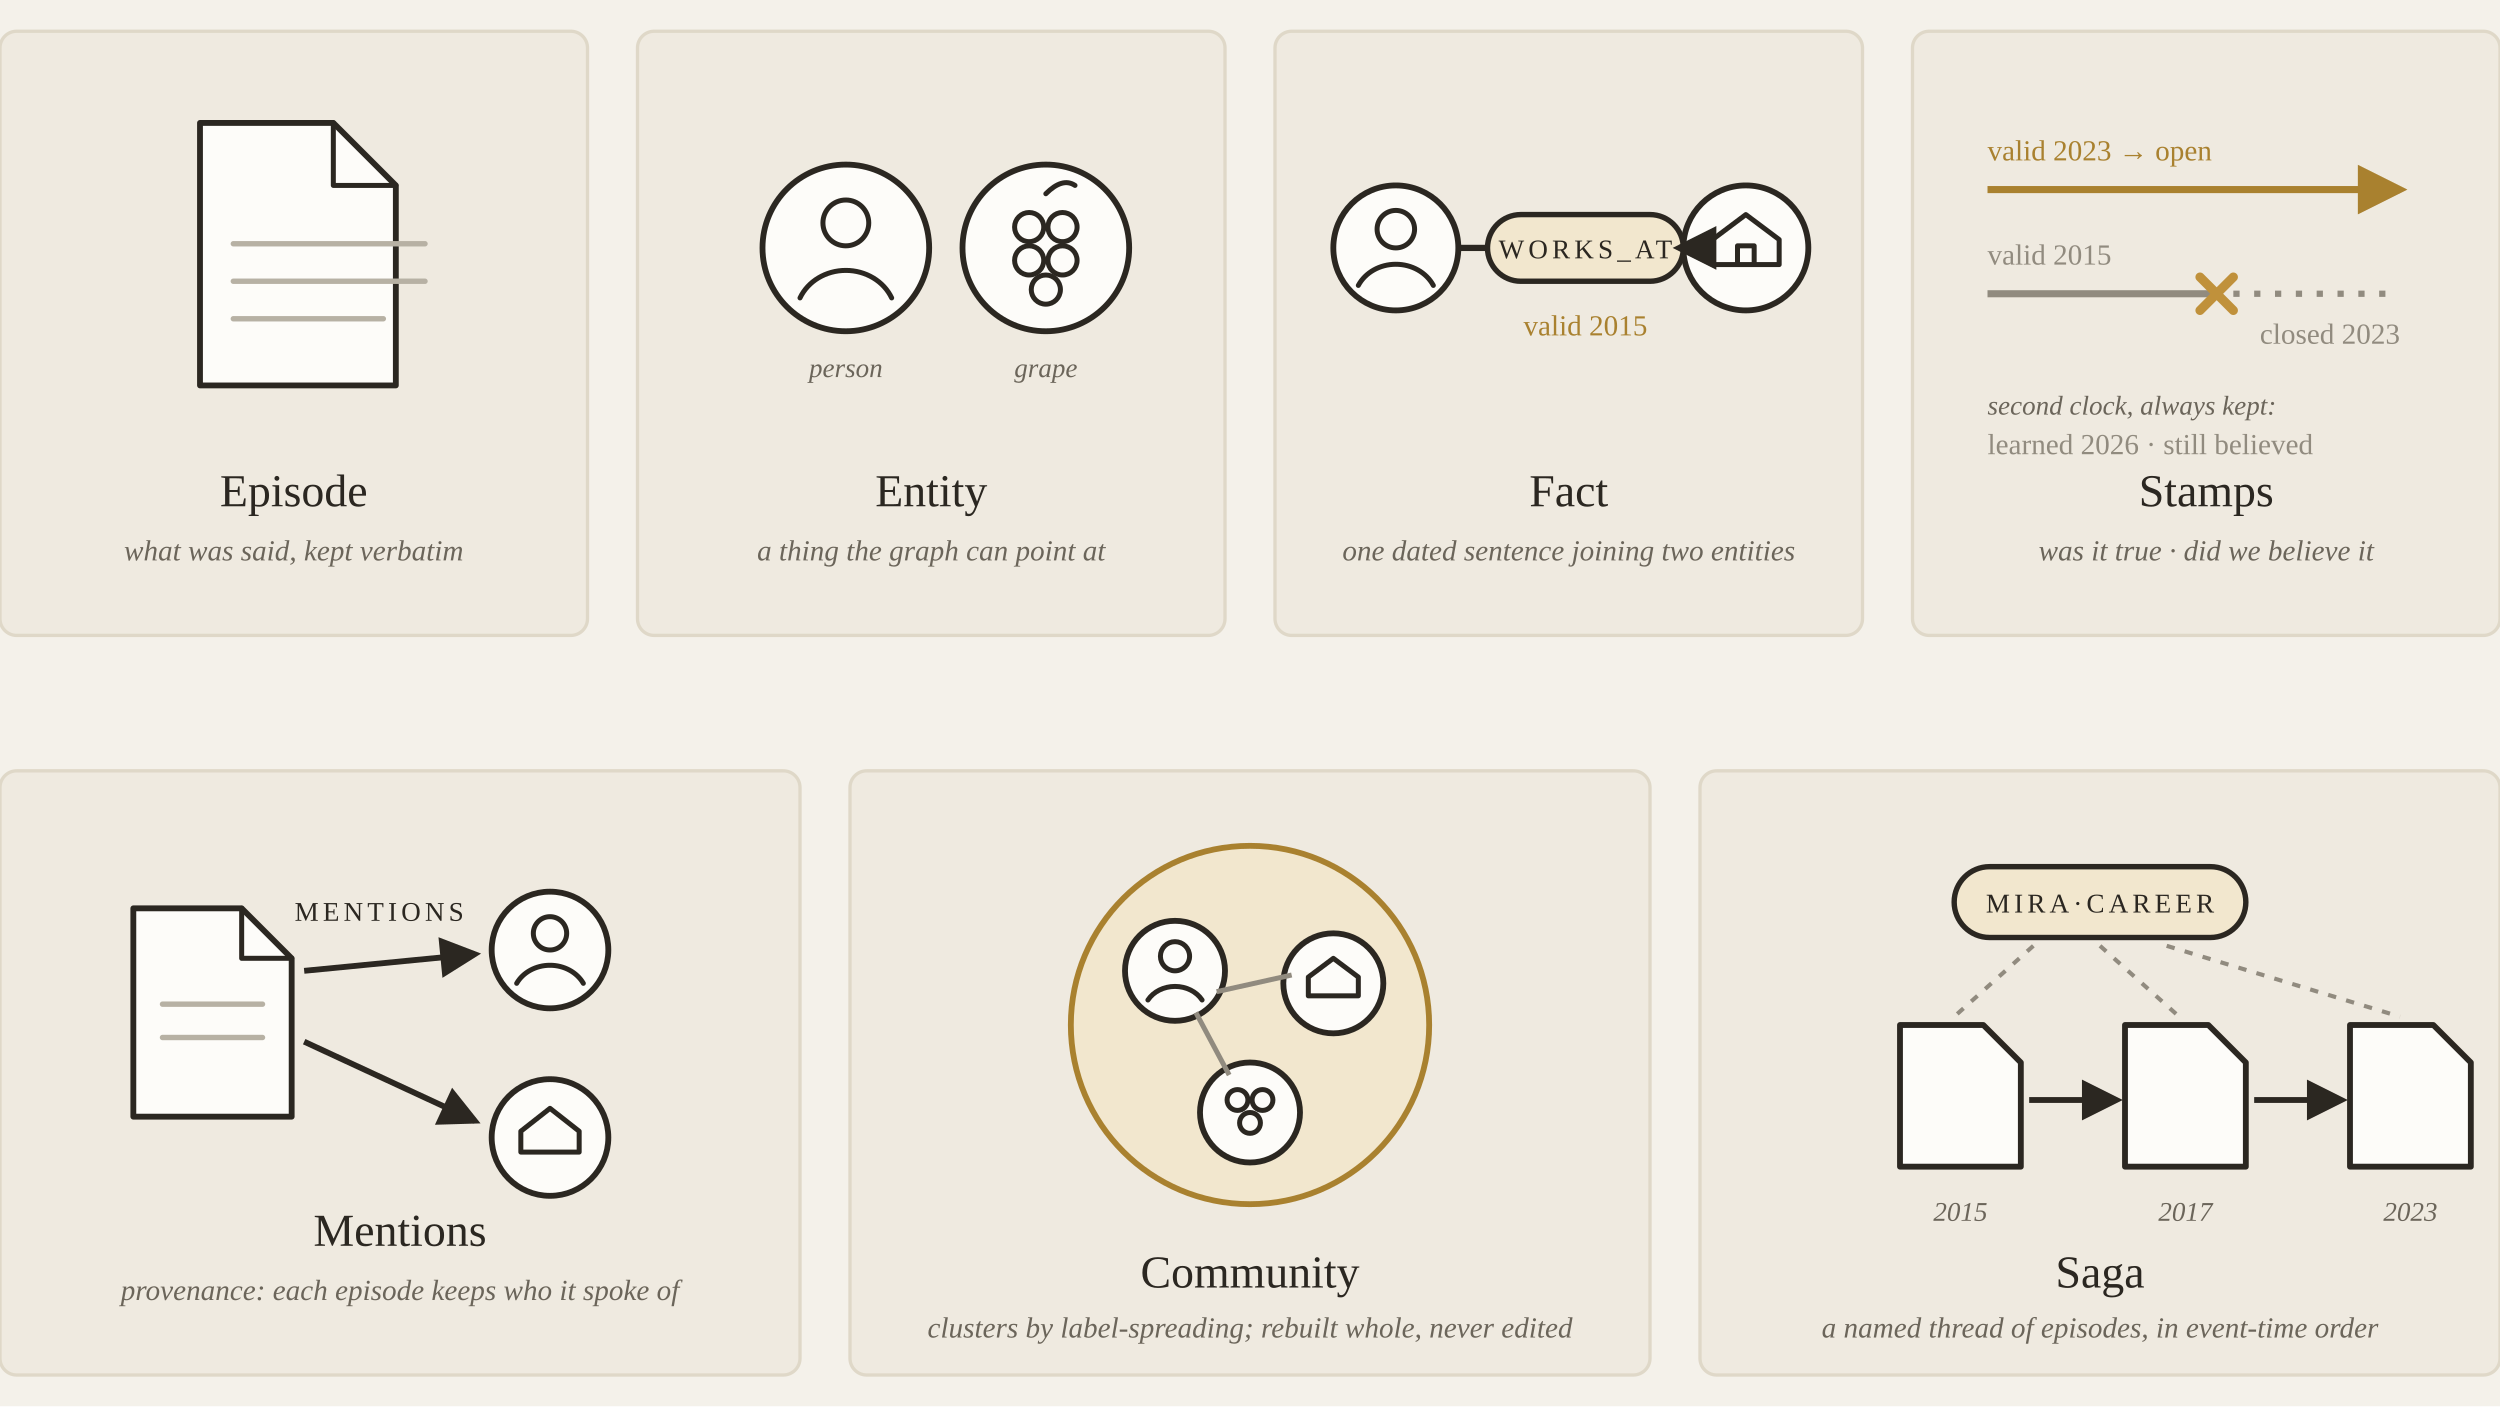
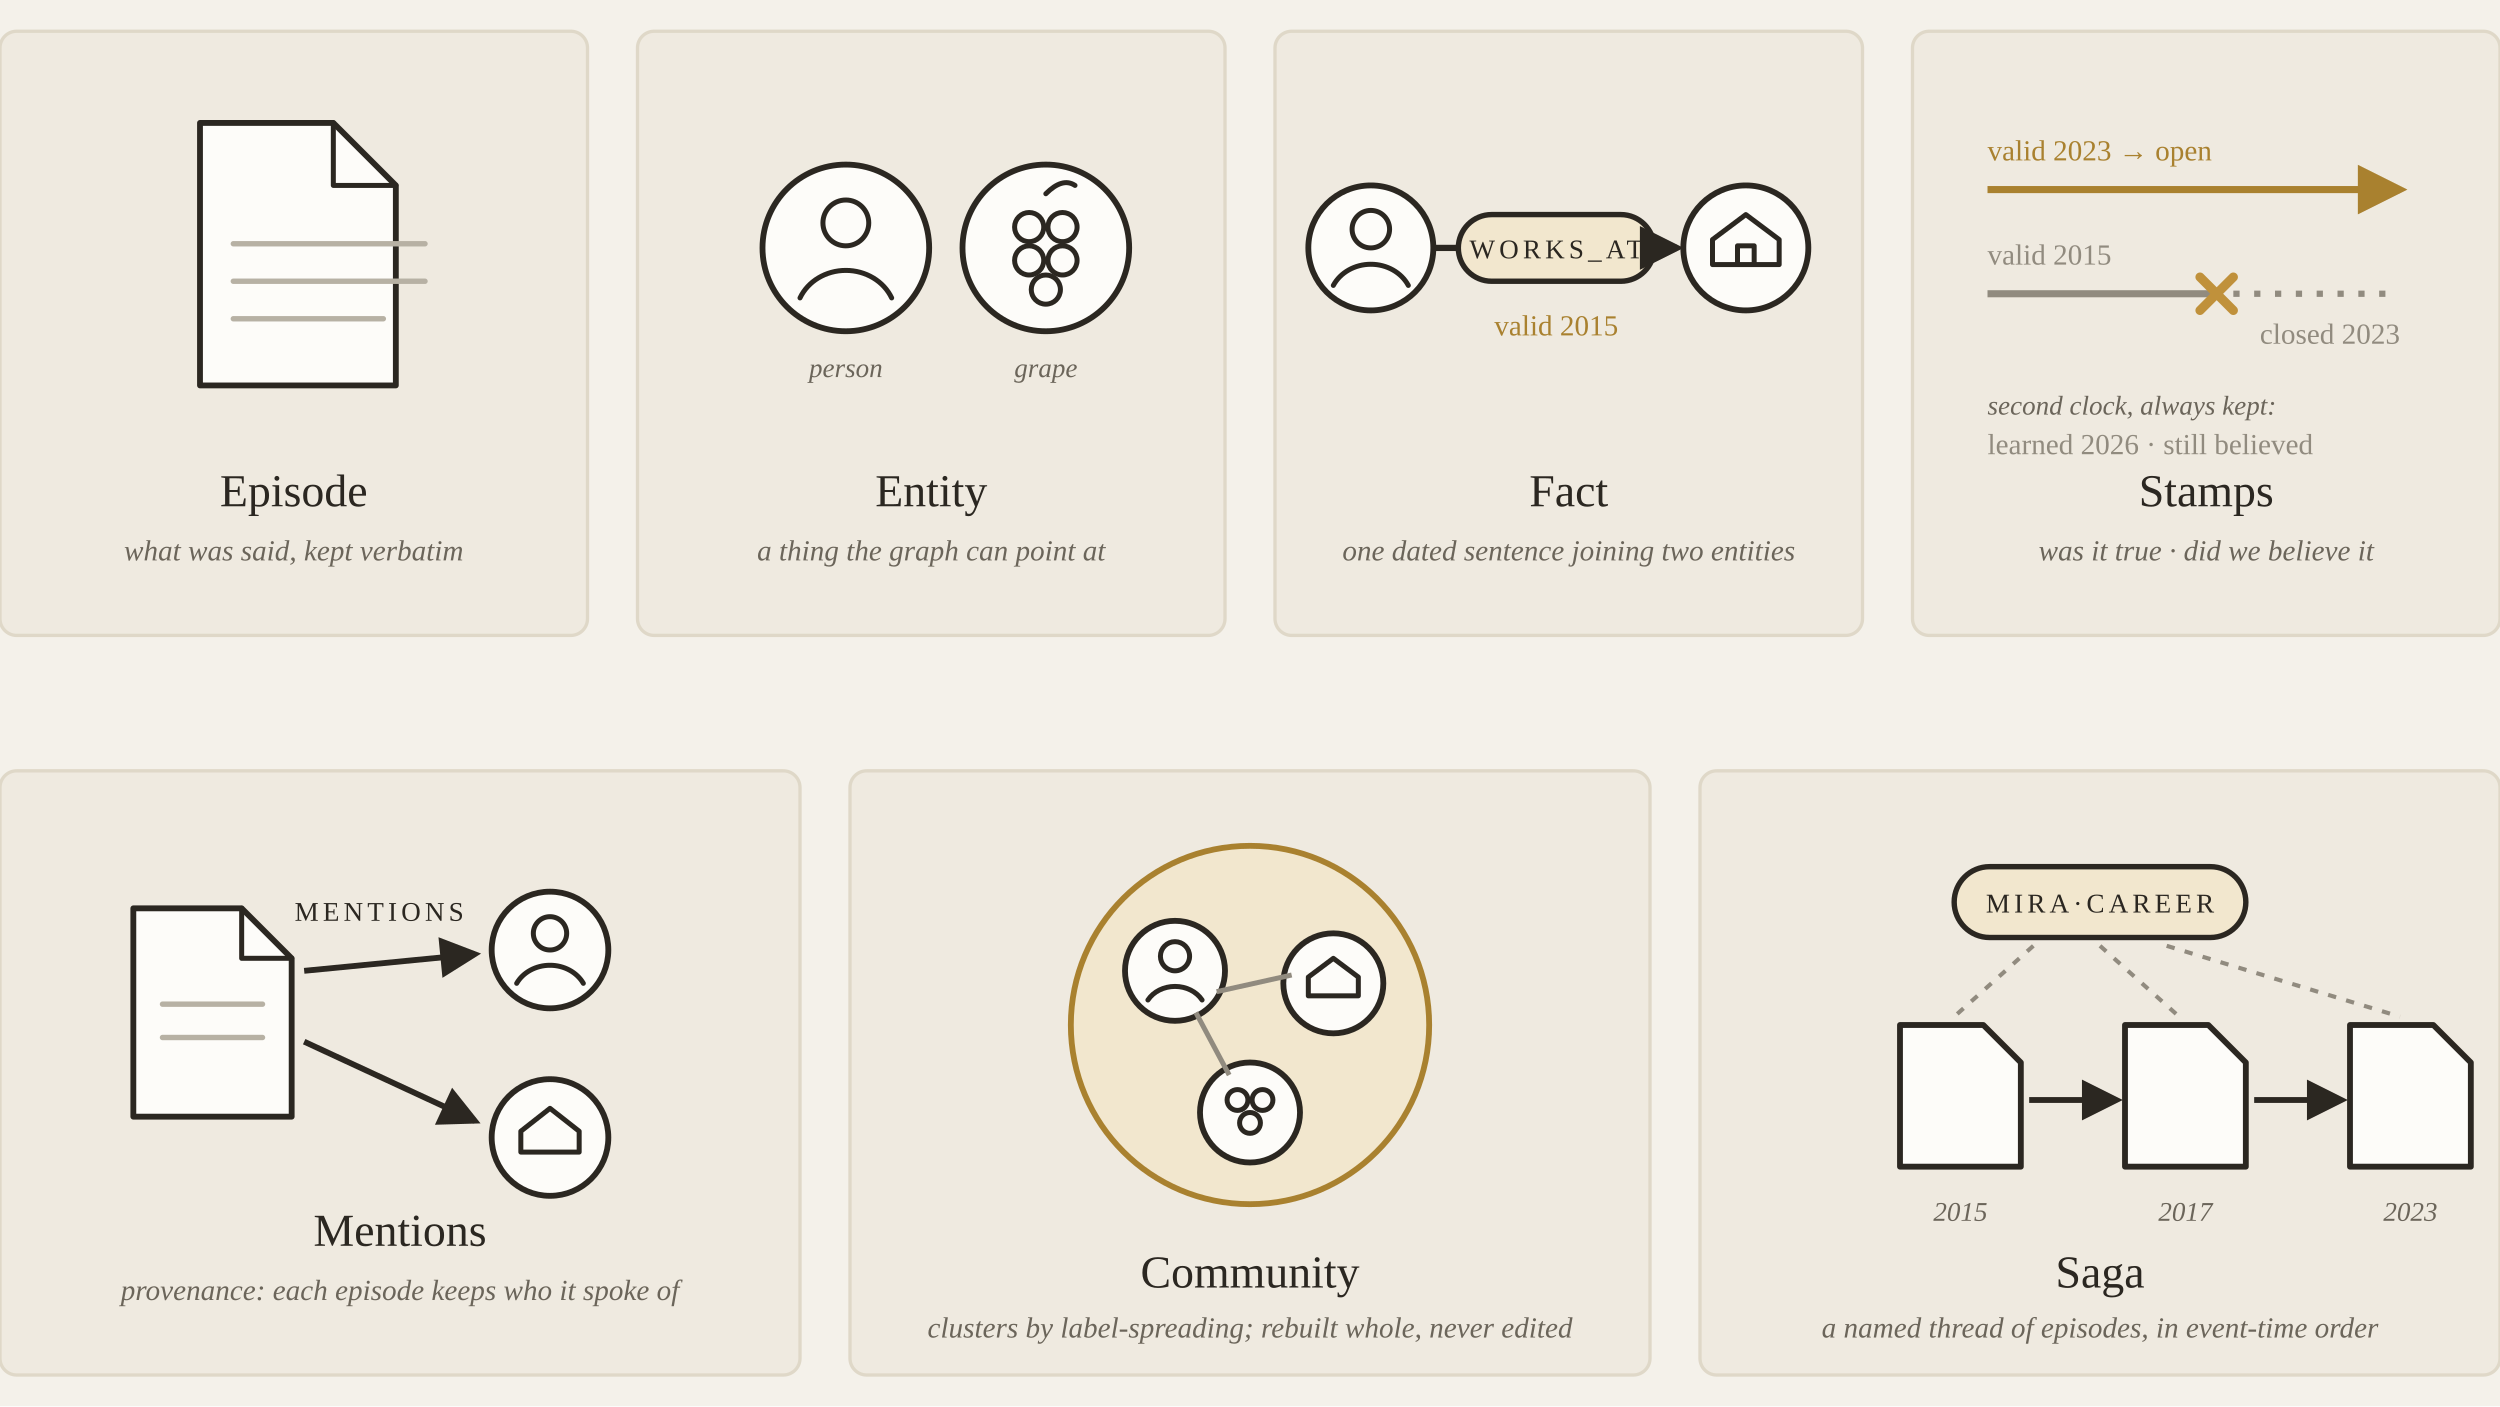
<svg xmlns="http://www.w3.org/2000/svg" id="plate1" viewBox="0 0 1200 675" role="img" aria-label="Plate I: the seven building blocks of Graphiti — episode, entity, fact edge, temporal stamps, mentions, community, saga">
  <rect x="0" y="0" width="1200" height="675" fill="#F4F1EA" />
  <defs>
    <marker id="mk1-ink" viewBox="0 0 10 10" refX="8.5" refY="5" markerWidth="7" markerHeight="7" orient="auto-start-reverse">
      <path d="M0,0 L10,5 L0,10 z" fill="#2B2721" />
    </marker>
    <marker id="mk1-gold" viewBox="0 0 10 10" refX="8.5" refY="5" markerWidth="7" markerHeight="7" orient="auto-start-reverse">
      <path d="M0,0 L10,5 L0,10 z" fill="#A9812F" />
    </marker>
    <marker id="mk1-grey" viewBox="0 0 10 10" refX="8.5" refY="5" markerWidth="7" markerHeight="7" orient="auto-start-reverse">
      <path d="M0,0 L10,5 L0,10 z" fill="#918B7F" />
    </marker>
  </defs>
  <style>
      .card { fill: #EFEAE0; stroke: #DFD8C8; stroke-width: 1.6; }
      .t-name { font-size: 22px; fill: #2B2721; }
      .t-cap { font-size: 14px; font-style: italic; fill: #6B655A; }
      .t-lab { font-size: 13px; fill: #6B655A; font-style: italic; }
      .t-pill { font-size: 13px; letter-spacing: 2px; fill: #2B2721; }
      .t-date-g { font-size: 14px; fill: #A9812F; }
      .t-date-x { font-size: 14px; fill: #918B7F; }
      .ring { fill: #FDFCF9; stroke: #2B2721; stroke-width: 2.8; }
      .glyph { stroke: #2B2721; stroke-width: 2.4; fill: none; stroke-linecap: round; stroke-linejoin: round; }
      .sheet { fill: #FDFCF9; stroke: #2B2721; stroke-width: 2.8; stroke-linejoin: round; }
      .sheetline { stroke: #B7B1A4; stroke-width: 2.6; stroke-linecap: round; }
      .pill { fill: #F2E7CE; stroke: #2B2721; stroke-width: 2.6; }
      .xmark { stroke: #C0913B; stroke-width: 4.4; stroke-linecap: round; }
    </style>
  <g transform="translate(0,15)">
    <rect class="card" x="0" y="0" width="282" height="290" rx="8" />
    <path class="sheet" d="M96 44 h64 l30 30 v96 h-94 z" />
    <path class="glyph" d="M160 44 v30 h30" />
    <line class="sheetline" x1="112" y1="102" x2="204" y2="102" />
    <line class="sheetline" x1="112" y1="120" x2="204" y2="120" />
    <line class="sheetline" x1="112" y1="138" x2="184" y2="138" />
    <text class="t-name" x="141" y="228" text-anchor="middle">Episode</text>
    <text class="t-cap" x="141" y="254" text-anchor="middle">what was said, kept verbatim</text>
  </g>
  <g transform="translate(306,15)">
    <rect class="card" x="0" y="0" width="282" height="290" rx="8" />
    <circle class="ring" cx="100" cy="104" r="40" />
    <circle class="glyph" cx="100" cy="92" r="11" />
    <path class="glyph" d="M78 128 a24 22 0 0 1 44 0" />
    <circle class="ring" cx="196" cy="104" r="40" />
    <path class="glyph" d="M196 78 q8 -8 14 -4" />
    <circle class="glyph" cx="188" cy="94" r="7" />
    <circle class="glyph" cx="204" cy="94" r="7" />
    <circle class="glyph" cx="188" cy="110" r="7" />
    <circle class="glyph" cx="204" cy="110" r="7" />
    <circle class="glyph" cx="196" cy="124" r="7" />
    <text class="t-lab" x="100" y="166" text-anchor="middle">person</text>
    <text class="t-lab" x="196" y="166" text-anchor="middle">grape</text>
    <text class="t-name" x="141" y="228" text-anchor="middle">Entity</text>
    <text class="t-cap" x="141" y="254" text-anchor="middle">a thing the graph can point at</text>
  </g>
  <g transform="translate(612,15)">
    <rect class="card" x="0" y="0" width="282" height="290" rx="8" />
-     <circle class="ring" cx="58" cy="104" r="30" />
-     <circle class="glyph" cx="58" cy="95" r="9" />
-     <path class="glyph" d="M40 122 a20 18 0 0 1 36 0" />
+     <circle class="ring" cx="46" cy="104" r="30" />
+     <circle class="glyph" cx="46" cy="95" r="9" />
+     <path class="glyph" d="M28 122 a20 18 0 0 1 36 0" />
    <circle class="ring" cx="226" cy="104" r="30" />
    <path class="glyph" d="M210 112 v-12 l16 -12 l16 12 v12 z M222 112 v-9 h8 v9" />
-     <line x1="88" y1="104" x2="102" y2="104" stroke="#2B2721" stroke-width="3" />
-     <rect class="pill" x="102" y="88" width="94" height="32" rx="16" />
-     <text class="t-pill" x="149" y="109" text-anchor="middle">WORKS_AT</text>
-     <line x1="196" y1="104" x2="194" y2="104" stroke="#2B2721" stroke-width="3" marker-end="url(#mk1-ink)" />
-     <text class="t-date-g" x="149" y="146" text-anchor="middle">valid 2015</text>
+     <line x1="76" y1="104" x2="88" y2="104" stroke="#2B2721" stroke-width="3" />
+     <rect class="pill" x="88" y="88" width="94" height="32" rx="16" />
+     <text class="t-pill" x="135" y="109" text-anchor="middle">WORKS_AT</text>
+     <line x1="182" y1="104" x2="193" y2="104" stroke="#2B2721" stroke-width="3" marker-end="url(#mk1-ink)" />
+     <text class="t-date-g" x="135" y="146" text-anchor="middle">valid 2015</text>
    <text class="t-name" x="141" y="228" text-anchor="middle">Fact</text>
    <text class="t-cap" x="141" y="254" text-anchor="middle">one dated sentence joining two entities</text>
  </g>
  <g transform="translate(918,15)">
    <rect class="card" x="0" y="0" width="282" height="290" rx="8" />
    <text class="t-date-g" x="36" y="62">valid 2023 → open</text>
    <line x1="36" y1="76" x2="234" y2="76" stroke="#A9812F" stroke-width="3.4" marker-end="url(#mk1-gold)" />
    <text class="t-date-x" x="36" y="112">valid 2015</text>
    <line x1="36" y1="126" x2="146" y2="126" stroke="#918B7F" stroke-width="3.4" />
    <line class="xmark" x1="138" y1="118" x2="154" y2="134" />
    <line class="xmark" x1="154" y1="118" x2="138" y2="134" />
    <line x1="154" y1="126" x2="234" y2="126" stroke="#918B7F" stroke-width="3" stroke-dasharray="3 7" />
    <text class="t-date-x" x="234" y="150" text-anchor="end">closed 2023</text>
    <text class="t-lab" x="36" y="184">second clock, always kept:</text>
    <text class="t-date-x" x="36" y="203">learned 2026 · still believed</text>
    <text class="t-name" x="141" y="228" text-anchor="middle">Stamps</text>
    <text class="t-cap" x="141" y="254" text-anchor="middle">was it true · did we believe it</text>
  </g>
  <g transform="translate(0,370)">
    <rect class="card" x="0" y="0" width="384" height="290" rx="8" />
    <path class="sheet" d="M64 66 h52 l24 24 v76 h-76 z" />
    <path class="glyph" d="M116 66 v24 h24" />
    <line class="sheetline" x1="78" y1="112" x2="126" y2="112" />
    <line class="sheetline" x1="78" y1="128" x2="126" y2="128" />
    <circle class="ring" cx="264" cy="86" r="28" />
    <circle class="glyph" cx="264" cy="78" r="8" />
    <path class="glyph" d="M248 102 a18 16 0 0 1 32 0" />
    <circle class="ring" cx="264" cy="176" r="28" />
    <path class="glyph" d="M250 183 v-10 l14 -11 l14 11 v10 z" />
    <line x1="146" y1="96" x2="228" y2="88" stroke="#2B2721" stroke-width="2.8" marker-end="url(#mk1-ink)" />
    <line x1="146" y1="130" x2="228" y2="168" stroke="#2B2721" stroke-width="2.8" marker-end="url(#mk1-ink)" />
    <text class="t-pill" x="182" y="72" text-anchor="middle">MENTIONS</text>
    <text class="t-name" x="192" y="228" text-anchor="middle">Mentions</text>
    <text class="t-cap" x="192" y="254" text-anchor="middle">provenance: each episode keeps who it spoke of</text>
  </g>
  <g transform="translate(408,370)">
    <rect class="card" x="0" y="0" width="384" height="290" rx="8" />
    <circle cx="192" cy="122" r="86" fill="#F2E7CE" stroke="#A9812F" stroke-width="2.8" />
    <circle class="ring" cx="156" cy="96" r="24" />
    <circle class="glyph" cx="156" cy="89" r="7" />
    <path class="glyph" d="M143 110 a15 13 0 0 1 26 0" />
    <circle class="ring" cx="232" cy="102" r="24" />
    <path class="glyph" d="M220 108 v-9 l12 -9 l12 9 v9 z" />
    <circle class="ring" cx="192" cy="164" r="24" />
    <circle class="glyph" cx="186" cy="158" r="5" />
    <circle class="glyph" cx="198" cy="158" r="5" />
    <circle class="glyph" cx="192" cy="169" r="5" />
    <line x1="176" y1="106" x2="212" y2="98" stroke="#918B7F" stroke-width="2.4" />
    <line x1="166" y1="116" x2="182" y2="146" stroke="#918B7F" stroke-width="2.4" />
    <text class="t-name" x="192" y="248" text-anchor="middle">Community</text>
    <text class="t-cap" x="192" y="272" text-anchor="middle">clusters by label-spreading; rebuilt whole, never edited</text>
  </g>
  <g transform="translate(816,370)">
    <rect class="card" x="0" y="0" width="384" height="290" rx="8" />
    <rect x="122" y="46" width="140" height="34" rx="17" fill="#F2E7CE" stroke="#2B2721" stroke-width="2.6" />
    <text class="t-pill" x="192" y="68" text-anchor="middle">MIRA·CAREER</text>
    <g>
      <path class="sheet" d="M96 122 h40 l18 18 v50 h-58 z" />
      <path class="sheet" d="M204 122 h40 l18 18 v50 h-58 z" />
      <path class="sheet" d="M312 122 h40 l18 18 v50 h-58 z" />
    </g>
    <text class="t-lab" x="125" y="216" text-anchor="middle">2015</text>
    <text class="t-lab" x="233" y="216" text-anchor="middle">2017</text>
    <text class="t-lab" x="341" y="216" text-anchor="middle">2023</text>
    <line x1="158" y1="158" x2="200" y2="158" stroke="#2B2721" stroke-width="2.8" marker-end="url(#mk1-ink)" />
    <line x1="266" y1="158" x2="308" y2="158" stroke="#2B2721" stroke-width="2.8" marker-end="url(#mk1-ink)" />
    <line x1="160" y1="84" x2="122" y2="118" stroke="#918B7F" stroke-width="2" stroke-dasharray="4 5" />
    <line x1="192" y1="84" x2="230" y2="118" stroke="#918B7F" stroke-width="2" stroke-dasharray="4 5" />
    <line x1="224" y1="84" x2="336" y2="118" stroke="#918B7F" stroke-width="2" stroke-dasharray="4 5" />
    <text class="t-name" x="192" y="248" text-anchor="middle">Saga</text>
    <text class="t-cap" x="192" y="272" text-anchor="middle">a named thread of episodes, in event-time order</text>
  </g>
</svg>
